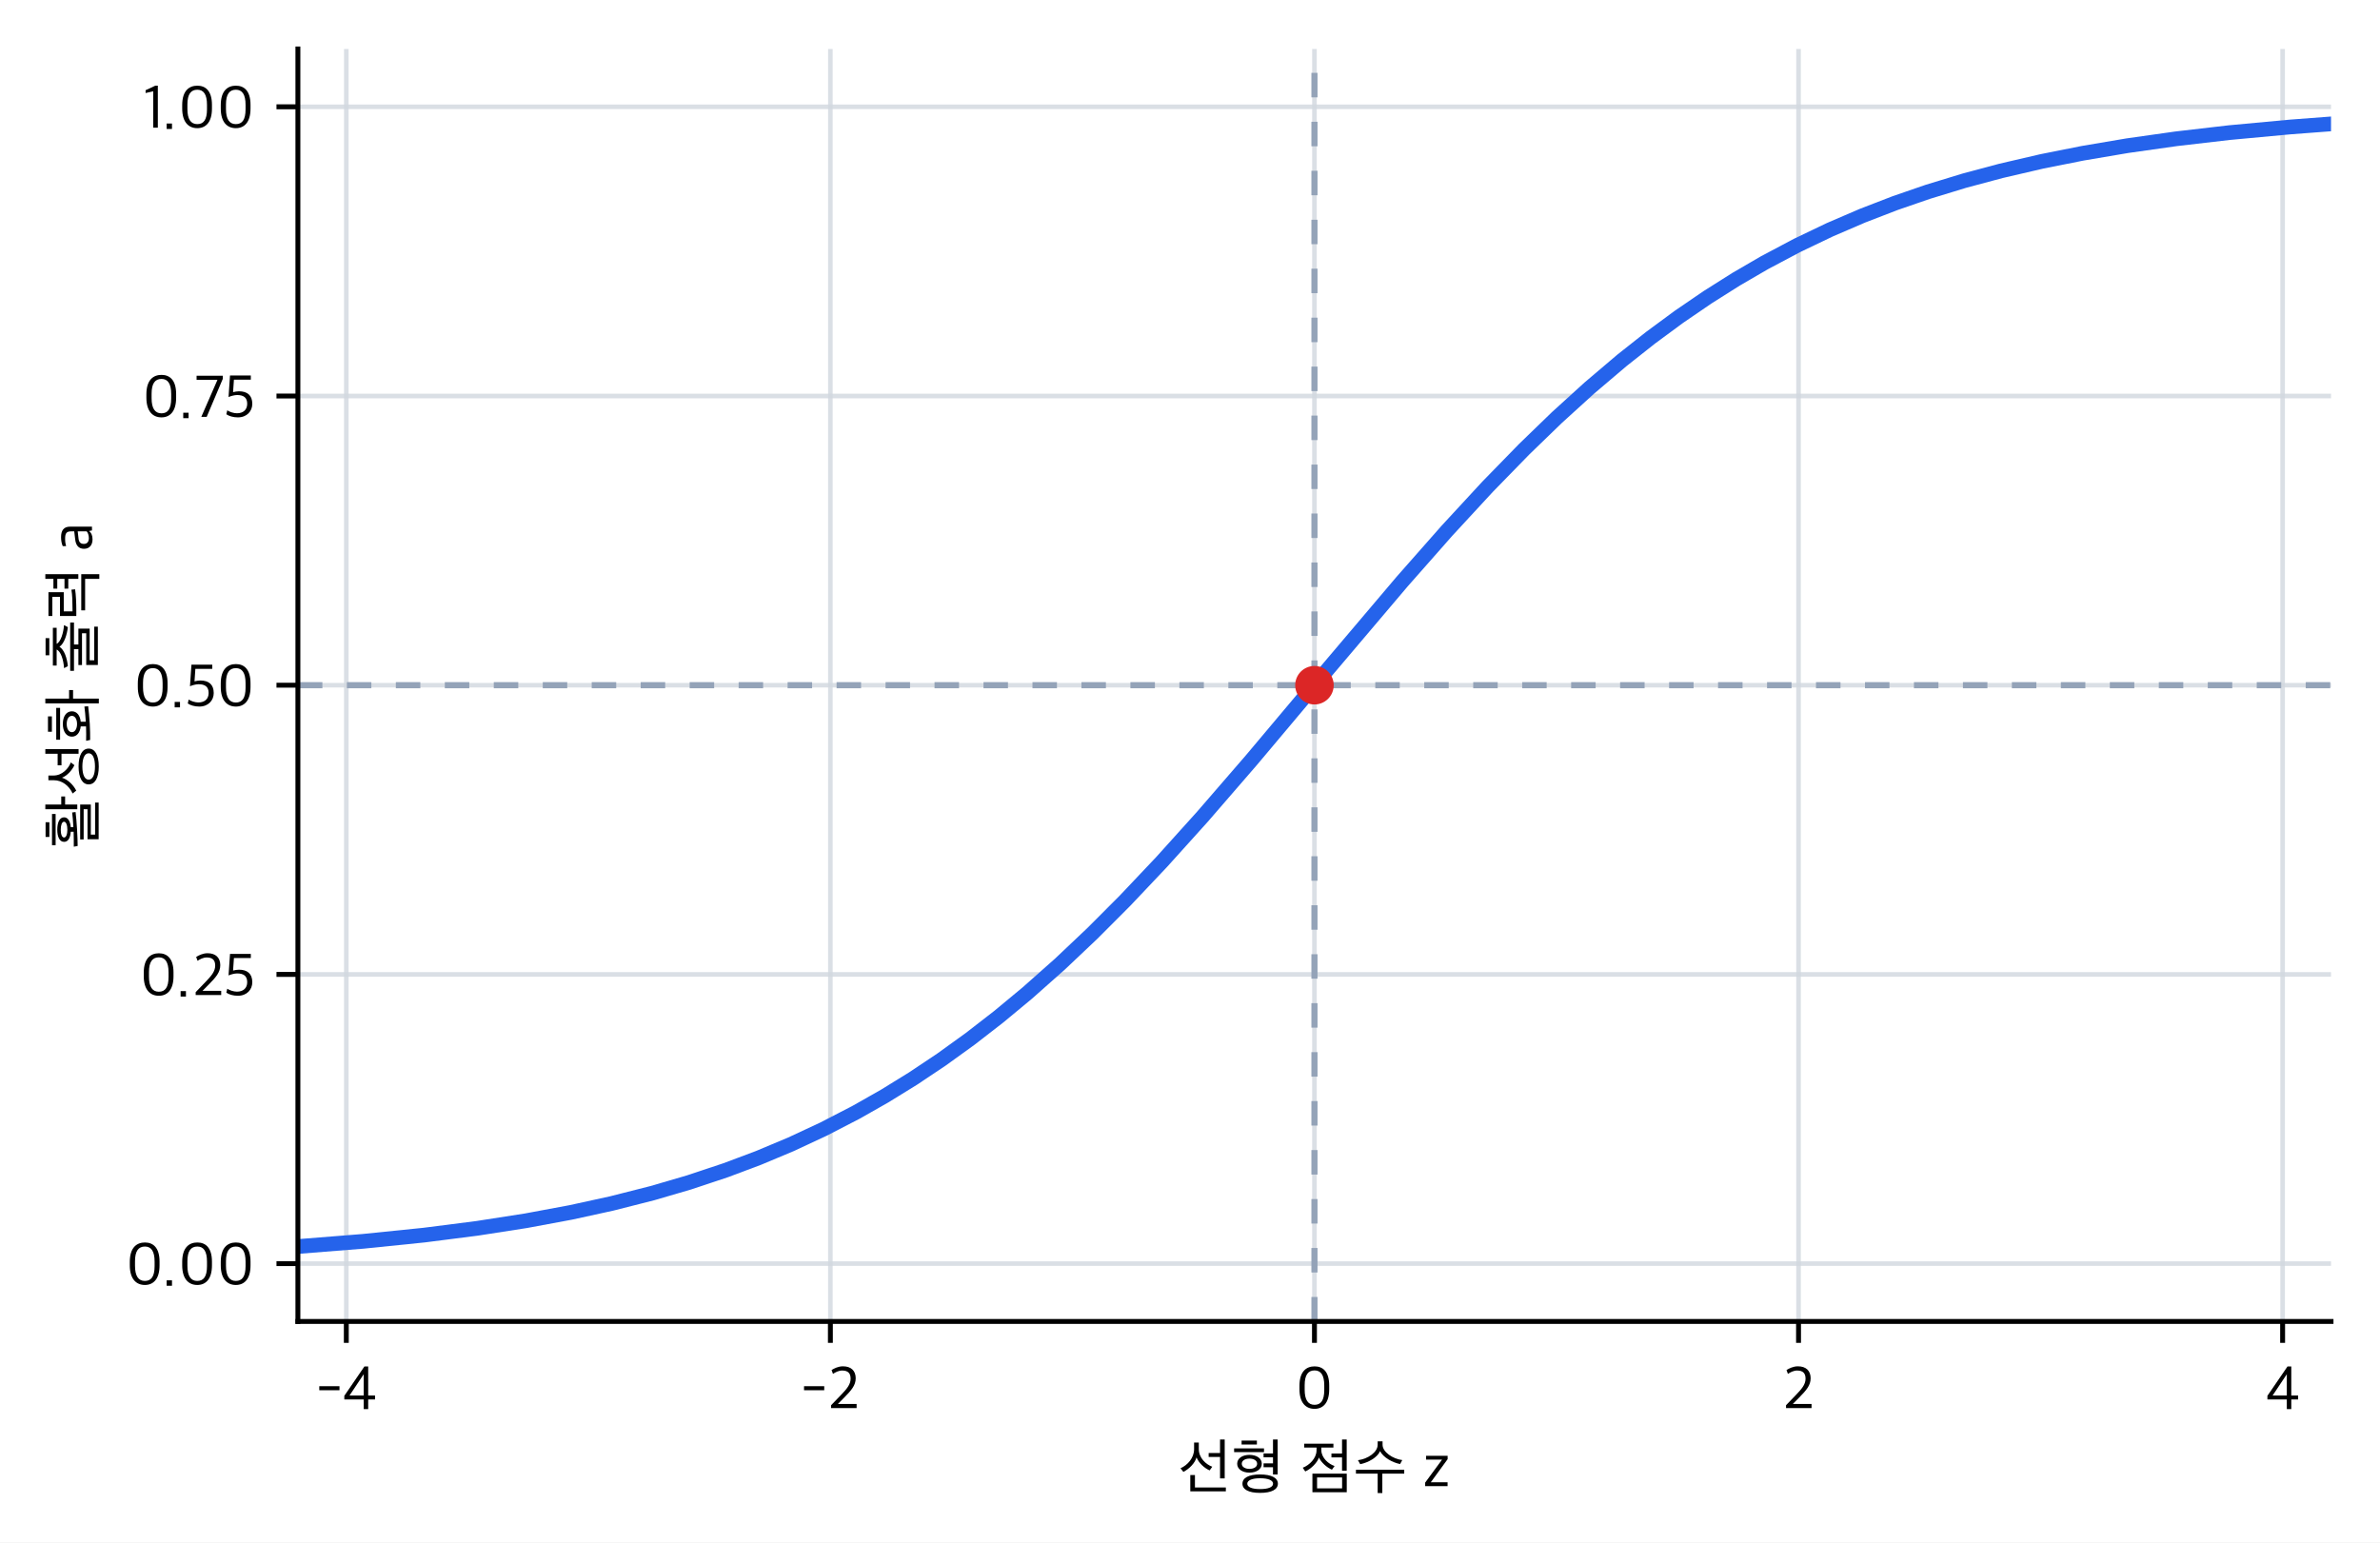
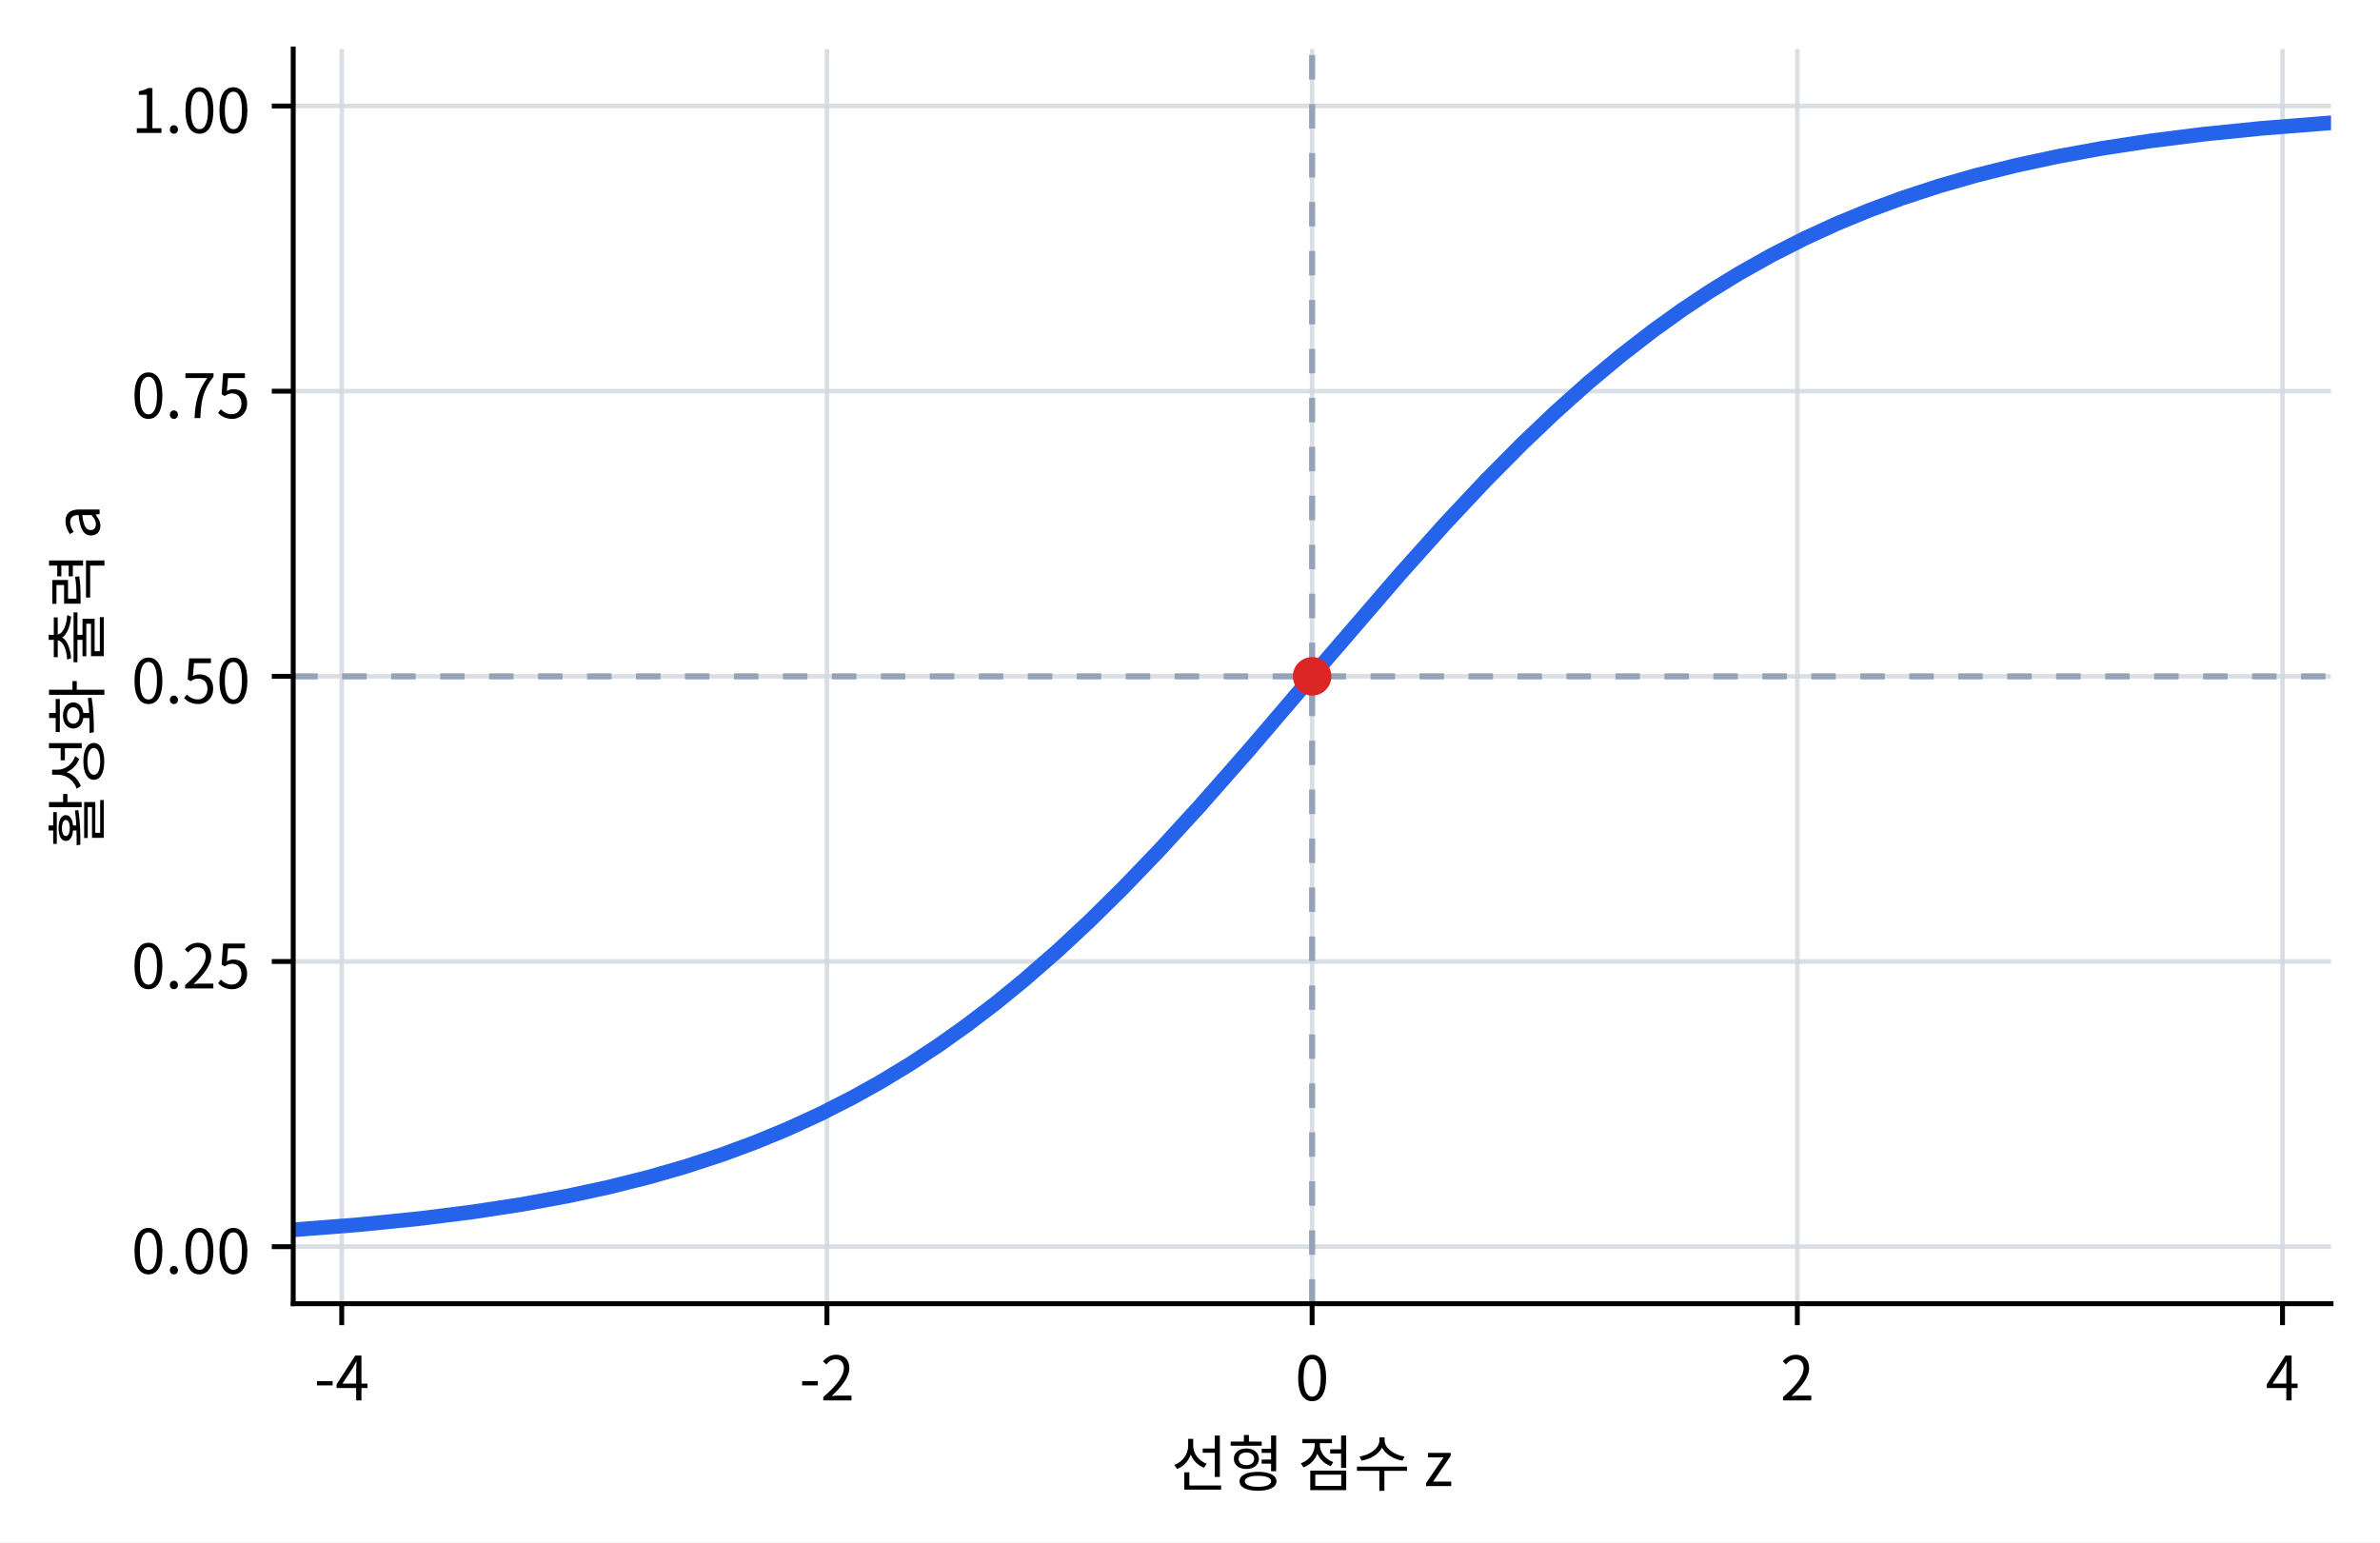
<svg xmlns="http://www.w3.org/2000/svg" xmlns:xlink="http://www.w3.org/1999/xlink" width="388.8pt" height="252pt" viewBox="0 0 388.8 252" version="1.1" role="img" aria-labelledby="title desc">
  <defs>
    <style type="text/css">*{stroke-linejoin: round; stroke-linecap: butt}</style>
  </defs>
  <g id="figure_1">
    <g id="patch_1">
      <path d="M 0 252  L 388.8 252  L 388.8 0  L 0 0  z " style="fill: #ffffff" />
    </g>
    <g id="axes_1">
      <g id="patch_2">
-         <path d="M 48.665 215.9  L 380.8 215.9  L 380.8 8  L 48.665 8  z " style="fill: #ffffff" />
+         <path d="M 47.9 213  L 380.8 213  L 380.8 8  L 47.9 8  z " style="fill: #ffffff" />
      </g>
      <g id="matplotlib.axis_1">
        <g id="xtick_1">
          <g id="line2d_1">
-             <path d="M 56.573 215.9  L 56.573 8  " clip-path="url(#p27a5e0e658)" style="fill: none; stroke: #d0d7de; stroke-opacity: 0.8; stroke-width: 0.75; stroke-linecap: square" />
+             <path d="M 55.826 213  L 55.826 8  " clip-path="url(#p8c8ea40789)" style="fill: none; stroke: #d0d7de; stroke-opacity: 0.8; stroke-width: 0.75; stroke-linecap: square" />
          </g>
          <g id="line2d_2">
            <defs>
-               <path id="md64b2a8629" d="M 0 0  L 0 3.5  " style="stroke: #000000; stroke-width: 0.8" />
-             </defs>
-             <g>
-               <use xlink:href="#md64b2a8629" x="56.573" y="215.9" style="stroke: #000000; stroke-width: 0.8" />
+               <path id="m060a32d69e" d="M 0 0  L 0 3.5  " style="stroke: #000000; stroke-width: 0.8" />
+             </defs>
+             <g>
+               <use xlink:href="#m060a32d69e" x="55.826" y="213" style="stroke: #000000; stroke-width: 0.8" />
            </g>
          </g>
          <g id="text_1">
-             <g transform="translate(51.63767 230.4797) scale(0.1 -0.1)">
-               <defs>
-                 <path id="AppleSDGothicNeo-Regular-2d" d="M 333 2138  L 2445 2138  L 2445 2560  L 333 2560  L 333 2138  z " transform="scale(0.015625)" />
-                 <path id="AppleSDGothicNeo-Regular-34" d="M 2214 166  L 2682 166  L 2682 1171  L 3398 1171  L 3398 1587  L 2682 1587  L 2682 4621  L 2285 4621  L 186 1555  L 186 1171  L 2214 1171  L 2214 166  z M 730 1587  L 2214 3814  L 2214 1587  L 730 1587  z " transform="scale(0.015625)" />
-               </defs>
-               <use xlink:href="#AppleSDGothicNeo-Regular-2d" />
-               <use xlink:href="#AppleSDGothicNeo-Regular-34" x="43.2" />
+             <g transform="translate(51.31603 228.8) scale(0.1 -0.1)">
+               <defs>
+                 <path id="NotoSansCJKkr-Regular-e" d="M 294 1568  L 1933 1568  L 1933 2016  L 294 2016  L 294 1568  z " transform="scale(0.015625)" />
+                 <path id="NotoSansCJKkr-Regular-15" d="M 2176 0  L 2726 0  L 2726 1293  L 3354 1293  L 3354 1760  L 2726 1760  L 2726 4691  L 2080 4691  L 128 1677  L 128 1293  L 2176 1293  L 2176 0  z M 2176 1760  L 736 1760  L 1805 3360  C 1939 3590 2067 3827 2182 4051  L 2208 4051  C 2195 3814 2176 3430 2176 3200  L 2176 1760  z " transform="scale(0.015625)" />
+               </defs>
+               <use xlink:href="#NotoSansCJKkr-Regular-e" />
+               <use xlink:href="#NotoSansCJKkr-Regular-15" transform="translate(34.70312 0)" />
            </g>
          </g>
        </g>
        <g id="xtick_2">
          <g id="line2d_3">
-             <path d="M 135.653 215.9  L 135.653 8  " clip-path="url(#p27a5e0e658)" style="fill: none; stroke: #d0d7de; stroke-opacity: 0.8; stroke-width: 0.75; stroke-linecap: square" />
+             <path d="M 135.088 213  L 135.088 8  " clip-path="url(#p8c8ea40789)" style="fill: none; stroke: #d0d7de; stroke-opacity: 0.8; stroke-width: 0.75; stroke-linecap: square" />
          </g>
          <g id="line2d_4">
            <g>
-               <use xlink:href="#md64b2a8629" x="135.653" y="215.9" style="stroke: #000000; stroke-width: 0.8" />
+               <use xlink:href="#m060a32d69e" x="135.088" y="213" style="stroke: #000000; stroke-width: 0.8" />
            </g>
          </g>
          <g id="text_2">
-             <g transform="translate(130.8276 230.4797) scale(0.1 -0.1)">
-               <defs>
-                 <path id="AppleSDGothicNeo-Regular-32" d="M 397 269  L 3066 269  L 3066 704  L 1107 704  L 1779 1382  C 2522 2138 2970 2650 2970 3392  C 2970 4160 2502 4640 1638 4640  C 1152 4640 717 4422 448 4250  L 595 3846  C 845 4019 1190 4198 1555 4198  C 2163 4198 2438 3917 2438 3347  C 2438 2733 2029 2266 1421 1632  L 397 570  L 397 269  z " transform="scale(0.015625)" />
-               </defs>
-               <use xlink:href="#AppleSDGothicNeo-Regular-2d" />
-               <use xlink:href="#AppleSDGothicNeo-Regular-32" x="43.2" />
+             <g transform="translate(130.5779 228.8) scale(0.1 -0.1)">
+               <defs>
+                 <path id="NotoSansCJKkr-Regular-13" d="M 282 0  L 3232 0  L 3232 506  L 1933 506  C 1696 506 1408 480 1165 461  C 2266 1504 3008 2458 3008 3398  C 3008 4230 2477 4774 1638 4774  C 1043 4774 634 4506 256 4090  L 595 3757  C 858 4070 1184 4301 1568 4301  C 2150 4301 2432 3910 2432 3373  C 2432 2566 1754 1632 282 346  L 282 0  z " transform="scale(0.015625)" />
+               </defs>
+               <use xlink:href="#NotoSansCJKkr-Regular-e" />
+               <use xlink:href="#NotoSansCJKkr-Regular-13" transform="translate(34.70312 0)" />
            </g>
          </g>
        </g>
        <g id="xtick_3">
          <g id="line2d_5">
-             <path d="M 214.732 215.9  L 214.732 8  " clip-path="url(#p27a5e0e658)" style="fill: none; stroke: #d0d7de; stroke-opacity: 0.8; stroke-width: 0.75; stroke-linecap: square" />
+             <path d="M 214.35 213  L 214.35 8  " clip-path="url(#p8c8ea40789)" style="fill: none; stroke: #d0d7de; stroke-opacity: 0.8; stroke-width: 0.75; stroke-linecap: square" />
          </g>
          <g id="line2d_6">
            <g>
-               <use xlink:href="#md64b2a8629" x="214.732" y="215.9" style="stroke: #000000; stroke-width: 0.8" />
+               <use xlink:href="#m060a32d69e" x="214.35" y="213" style="stroke: #000000; stroke-width: 0.8" />
            </g>
          </g>
          <g id="text_3">
-             <g transform="translate(211.5824 230.4797) scale(0.1 -0.1)">
-               <defs>
-                 <path id="AppleSDGothicNeo-Regular-30" d="M 2022 192  C 2893 192 3558 787 3558 2240  L 3558 2630  C 3558 4122 2867 4634 2029 4634  C 1184 4634 448 4122 448 2605  L 448 2246  C 448 794 1139 192 2022 192  z M 2022 614  C 1350 614 992 1126 992 2195  L 992 2669  C 992 3744 1357 4211 2029 4211  C 2688 4211 3040 3718 3040 2637  L 3040 2163  C 3040 1062 2682 614 2022 614  z " transform="scale(0.015625)" />
-               </defs>
-               <use xlink:href="#AppleSDGothicNeo-Regular-30" />
+             <g transform="translate(211.575 228.8) scale(0.1 -0.1)">
+               <defs>
+                 <path id="NotoSansCJKkr-Regular-11" d="M 1779 -83  C 2669 -83 3238 723 3238 2362  C 3238 3987 2669 4774 1779 4774  C 883 4774 320 3987 320 2362  C 320 723 883 -83 1779 -83  z M 1779 390  C 1248 390 883 986 883 2362  C 883 3731 1248 4314 1779 4314  C 2310 4314 2675 3731 2675 2362  C 2675 986 2310 390 1779 390  z " transform="scale(0.015625)" />
+               </defs>
+               <use xlink:href="#NotoSansCJKkr-Regular-11" />
            </g>
          </g>
        </g>
        <g id="xtick_4">
          <g id="line2d_7">
-             <path d="M 293.812 215.9  L 293.812 8  " clip-path="url(#p27a5e0e658)" style="fill: none; stroke: #d0d7de; stroke-opacity: 0.8; stroke-width: 0.75; stroke-linecap: square" />
+             <path d="M 293.612 213  L 293.612 8  " clip-path="url(#p8c8ea40789)" style="fill: none; stroke: #d0d7de; stroke-opacity: 0.8; stroke-width: 0.75; stroke-linecap: square" />
          </g>
          <g id="line2d_8">
            <g>
-               <use xlink:href="#md64b2a8629" x="293.812" y="215.9" style="stroke: #000000; stroke-width: 0.8" />
+               <use xlink:href="#m060a32d69e" x="293.612" y="213" style="stroke: #000000; stroke-width: 0.8" />
            </g>
          </g>
          <g id="text_4">
-             <g transform="translate(291.1474 230.4797) scale(0.1 -0.1)">
-               <use xlink:href="#AppleSDGothicNeo-Regular-32" />
+             <g transform="translate(290.8369 228.8) scale(0.1 -0.1)">
+               <use xlink:href="#NotoSansCJKkr-Regular-13" />
            </g>
          </g>
        </g>
        <g id="xtick_5">
          <g id="line2d_9">
-             <path d="M 372.892 215.9  L 372.892 8  " clip-path="url(#p27a5e0e658)" style="fill: none; stroke: #d0d7de; stroke-opacity: 0.8; stroke-width: 0.75; stroke-linecap: square" />
+             <path d="M 372.874 213  L 372.874 8  " clip-path="url(#p8c8ea40789)" style="fill: none; stroke: #d0d7de; stroke-opacity: 0.8; stroke-width: 0.75; stroke-linecap: square" />
          </g>
          <g id="line2d_10">
            <g>
-               <use xlink:href="#md64b2a8629" x="372.892" y="215.9" style="stroke: #000000; stroke-width: 0.8" />
+               <use xlink:href="#m060a32d69e" x="372.874" y="213" style="stroke: #000000; stroke-width: 0.8" />
            </g>
          </g>
          <g id="text_5">
-             <g transform="translate(370.117 230.4797) scale(0.1 -0.1)">
-               <use xlink:href="#AppleSDGothicNeo-Regular-34" />
+             <g transform="translate(370.0988 228.8) scale(0.1 -0.1)">
+               <use xlink:href="#NotoSansCJKkr-Regular-15" />
            </g>
          </g>
        </g>
        <g id="text_6">
-           <g transform="translate(192.548 243.2297) scale(0.1 -0.1)">
-             <defs>
-               <path id="AppleSDGothicNeo-Regular-c120" d="M 4813 1082  L 4813 5146  L 4326 5146  L 4326 3731  L 3136 3731  L 3136 3322  L 4326 3322  L 4326 1082  L 4813 1082  z M 4934 -275  L 4934 128  L 1702 128  L 1702 1434  L 1216 1434  L 1216 -275  L 4934 -275  z M 3514 2298  C 2854 2541 2106 3213 2106 4147  L 2106 4826  L 1613 4826  L 1613 4128  C 1613 3226 934 2464 192 2138  L 493 1760  C 1101 2067 1702 2675 1869 3277  C 2106 2688 2675 2163 3238 1914  L 3514 2298  z " transform="scale(0.015625)" />
-               <path id="AppleSDGothicNeo-Regular-d615" d="M 4838 525  C 4838 1120 4192 1491 2976 1491  C 1760 1491 1133 1126 1133 525  C 1133 -70 1760 -435 2976 -435  C 4192 -435 4838 -70 4838 525  z M 2976 1094  C 3827 1094 4333 883 4333 525  C 4333 160 3827 -38 2976 -38  C 2131 -38 1638 166 1638 525  C 1638 877 2131 1094 2976 1094  z M 4813 1491  L 4813 5146  L 4326 5146  L 4326 3686  L 3341 3686  L 3341 3290  L 4326 3290  L 4326 2650  L 3341 2650  L 3341 2246  L 4326 2246  L 4326 1491  L 4813 1491  z M 2643 4621  L 2643 5037  L 1043 5037  L 1043 4621  L 2643 4621  z M 3386 3827  L 3386 4218  L 262 4218  L 262 3827  L 3386 3827  z M 3155 2611  C 3155 3187 2605 3539 1862 3539  C 1133 3539 582 3187 582 2611  C 582 2042 1139 1683 1862 1683  C 2605 1683 3155 2048 3155 2611  z M 2669 2611  C 2669 2266 2304 2074 1862 2074  C 1440 2074 1062 2266 1062 2611  C 1062 2957 1434 3149 1862 3149  C 2304 3149 2669 2957 2669 2611  z " transform="scale(0.015625)" />
-               <path id="AppleSDGothicNeo-Regular-20" transform="scale(0.015625)" />
-               <path id="AppleSDGothicNeo-Regular-c810" d="M 4819 -365  L 4819 1574  L 1229 1574  L 1229 -365  L 4819 -365  z M 371 4307  L 1664 4307  C 1664 4198 1664 4045 1658 3968  C 1632 3174 922 2464 218 2195  L 480 1805  C 1082 2067 1754 2739 1907 3264  C 2138 2758 2739 2208 3270 1990  L 3546 2374  C 2906 2586 2208 3206 2163 3968  C 2157 4038 2157 4192 2157 4307  L 3424 4307  L 3424 4710  L 371 4710  L 371 4307  z M 4333 38  L 1715 38  L 1715 1178  L 4333 1178  L 4333 38  z M 4813 1882  L 4813 5146  L 4326 5146  L 4326 3680  L 3219 3680  L 3219 3277  L 4326 3277  L 4326 1882  L 4813 1882  z " transform="scale(0.015625)" />
-               <path id="AppleSDGothicNeo-Regular-c218" d="M 3002 -454  L 3002 1574  L 5293 1574  L 5293 1984  L 243 1984  L 243 1574  L 2515 1574  L 2515 -454  L 3002 -454  z M 5088 2995  C 4102 3117 3027 3834 3027 4595  L 3027 4954  L 2515 4954  L 2515 4595  C 2515 3834 1530 3123 454 2982  L 691 2566  C 1542 2733 2496 3277 2765 3930  C 3104 3277 4019 2752 4858 2579  L 5088 2995  z " transform="scale(0.015625)" />
-               <path id="AppleSDGothicNeo-Regular-7a" d="M 262 269  L 2605 269  L 2605 672  L 858 672  L 858 685  L 2611 3091  L 2611 3443  L 358 3443  L 358 3046  L 2016 3046  L 2016 3027  L 262 640  L 262 269  z " transform="scale(0.015625)" />
-             </defs>
-             <use xlink:href="#AppleSDGothicNeo-Regular-c120" />
-             <use xlink:href="#AppleSDGothicNeo-Regular-d615" x="86.5" />
-             <use xlink:href="#AppleSDGothicNeo-Regular-20" x="173" />
-             <use xlink:href="#AppleSDGothicNeo-Regular-c810" x="199.3" />
-             <use xlink:href="#AppleSDGothicNeo-Regular-c218" x="285.8" />
-             <use xlink:href="#AppleSDGothicNeo-Regular-20" x="372.3" />
-             <use xlink:href="#AppleSDGothicNeo-Regular-7a" x="398.6" />
+           <g transform="translate(191.3344 242.8) scale(0.1 -0.1)">
+             <defs>
+               <path id="NotoSansCJKkr-Regular-cf1b" d="M 4550 5286  L 4550 3930  L 3290 3930  L 3290 3488  L 4550 3488  L 4550 960  L 5082 960  L 5082 5286  L 4550 5286  z M 1773 4941  L 1773 4230  C 1773 3341 1190 2528 326 2208  L 608 1786  C 1286 2054 1798 2605 2042 3296  C 2291 2669 2784 2170 3418 1920  L 3706 2336  C 2867 2643 2298 3405 2298 4211  L 2298 4941  L 1773 4941  z M 1363 1440  L 1363 -371  L 5216 -371  L 5216 64  L 1894 64  L 1894 1440  L 1363 1440  z " transform="scale(0.015625)" />
+               <path id="NotoSansCJKkr-Regular-e410" d="M 1965 3930  C 1190 3930 659 3501 659 2854  C 659 2208 1190 1786 1965 1786  C 2739 1786 3277 2208 3277 2854  C 3277 3501 2739 3930 1965 3930  z M 1965 3520  C 2451 3520 2784 3258 2784 2854  C 2784 2451 2451 2189 1965 2189  C 1478 2189 1158 2451 1158 2854  C 1158 3258 1478 3520 1965 3520  z M 3187 1491  C 1984 1491 1254 1126 1254 499  C 1254 -122 1984 -486 3187 -486  C 4384 -486 5114 -122 5114 499  C 5114 1126 4384 1491 3187 1491  z M 3187 1075  C 4038 1075 4557 870 4557 499  C 4557 134 4038 -77 3187 -77  C 2330 -77 1805 134 1805 499  C 1805 870 2330 1075 3187 1075  z M 4550 5293  L 4550 3904  L 3571 3904  L 3571 3469  L 4550 3469  L 4550 2778  L 3565 2778  L 3565 2342  L 4550 2342  L 4550 1555  L 5082 1555  L 5082 5293  L 4550 5293  z M 1709 5344  L 1709 4653  L 326 4653  L 326 4224  L 3571 4224  L 3571 4653  L 2234 4653  L 2234 5344  L 1709 5344  z " transform="scale(0.015625)" />
+               <path id="NotoSansCJKkr-Regular-1" transform="scale(0.015625)" />
+               <path id="NotoSansCJKkr-Regular-d60b" d="M 1325 1619  L 1325 -422  L 5082 -422  L 5082 1619  L 1325 1619  z M 4563 1197  L 4563 13  L 1850 13  L 1850 1197  L 4563 1197  z M 4550 5293  L 4550 3846  L 3405 3846  L 3405 3405  L 4550 3405  L 4550 1907  L 5082 1907  L 5082 5293  L 4550 5293  z M 506 4922  L 506 4486  L 1792 4486  L 1792 4275  C 1792 3456 1197 2682 339 2381  L 614 1958  C 1299 2208 1824 2739 2067 3398  C 2317 2803 2816 2323 3462 2086  L 3731 2509  C 2893 2810 2330 3533 2330 4275  L 2330 4486  L 3597 4486  L 3597 4922  L 506 4922  z " transform="scale(0.015625)" />
+               <path id="NotoSansCJKkr-Regular-d013" d="M 2662 5088  L 2662 4762  C 2662 3942 1645 3245 589 3091  L 800 2662  C 1702 2810 2573 3309 2944 4013  C 3315 3309 4179 2810 5082 2662  L 5293 3091  C 4243 3245 3213 3955 3213 4762  L 3213 5088  L 2662 5088  z M 320 2035  L 320 1594  L 2662 1594  L 2662 -499  L 3187 -499  L 3187 1594  L 5549 1594  L 5549 2035  L 320 2035  z " transform="scale(0.015625)" />
+               <path id="NotoSansCJKkr-Regular-5b" d="M 224 0  L 2854 0  L 2854 474  L 960 474  L 2797 3162  L 2797 3475  L 422 3475  L 422 3002  L 2054 3002  L 224 314  L 224 0  z " transform="scale(0.015625)" />
+             </defs>
+             <use xlink:href="#NotoSansCJKkr-Regular-cf1b" />
+             <use xlink:href="#NotoSansCJKkr-Regular-e410" transform="translate(92 0)" />
+             <use xlink:href="#NotoSansCJKkr-Regular-1" transform="translate(184 0)" />
+             <use xlink:href="#NotoSansCJKkr-Regular-d60b" transform="translate(206.4062 0)" />
+             <use xlink:href="#NotoSansCJKkr-Regular-d013" transform="translate(298.4062 0)" />
+             <use xlink:href="#NotoSansCJKkr-Regular-1" transform="translate(390.4062 0)" />
+             <use xlink:href="#NotoSansCJKkr-Regular-5b" transform="translate(412.8125 0)" />
          </g>
        </g>
      </g>
      <g id="matplotlib.axis_2">
        <g id="ytick_1">
          <g id="line2d_11">
-             <path d="M 48.665 206.45  L 380.8 206.45  " clip-path="url(#p27a5e0e658)" style="fill: none; stroke: #d0d7de; stroke-opacity: 0.8; stroke-width: 0.75; stroke-linecap: square" />
+             <path d="M 47.9 203.682  L 380.8 203.682  " clip-path="url(#p8c8ea40789)" style="fill: none; stroke: #d0d7de; stroke-opacity: 0.8; stroke-width: 0.75; stroke-linecap: square" />
          </g>
          <g id="line2d_12">
            <defs>
-               <path id="m9c94fecca5" d="M 0 0  L -3.5 0  " style="stroke: #000000; stroke-width: 0.8" />
-             </defs>
-             <g>
-               <use xlink:href="#m9c94fecca5" x="48.665" y="206.45" style="stroke: #000000; stroke-width: 0.8" />
+               <path id="mf4064a23c3" d="M 0 0  L -3.5 0  " style="stroke: #000000; stroke-width: 0.8" />
+             </defs>
+             <g>
+               <use xlink:href="#mf4064a23c3" x="47.9" y="203.682" style="stroke: #000000; stroke-width: 0.8" />
            </g>
          </g>
          <g id="text_7">
-             <g transform="translate(20.50547 210.2398) scale(0.1 -0.1)">
-               <defs>
-                 <path id="AppleSDGothicNeo-Regular-2e" d="M 269 109  L 826 109  L 826 678  L 269 678  L 269 109  z " transform="scale(0.015625)" />
-               </defs>
-               <use xlink:href="#AppleSDGothicNeo-Regular-30" />
-               <use xlink:href="#AppleSDGothicNeo-Regular-2e" x="63" />
-               <use xlink:href="#AppleSDGothicNeo-Regular-30" x="85.6" />
-               <use xlink:href="#AppleSDGothicNeo-Regular-30" x="148.6" />
+             <g transform="translate(21.47031 208.0818) scale(0.1 -0.1)">
+               <defs>
+                 <path id="NotoSansCJKkr-Regular-f" d="M 890 -83  C 1120 -83 1312 96 1312 358  C 1312 627 1120 806 890 806  C 653 806 467 627 467 358  C 467 96 653 -83 890 -83  z " transform="scale(0.015625)" />
+               </defs>
+               <use xlink:href="#NotoSansCJKkr-Regular-11" />
+               <use xlink:href="#NotoSansCJKkr-Regular-f" transform="translate(55.5 0)" />
+               <use xlink:href="#NotoSansCJKkr-Regular-11" transform="translate(83.29688 0)" />
+               <use xlink:href="#NotoSansCJKkr-Regular-11" transform="translate(138.7969 0)" />
            </g>
          </g>
        </g>
        <g id="ytick_2">
          <g id="line2d_13">
-             <path d="M 48.665 159.2  L 380.8 159.2  " clip-path="url(#p27a5e0e658)" style="fill: none; stroke: #d0d7de; stroke-opacity: 0.8; stroke-width: 0.75; stroke-linecap: square" />
+             <path d="M 47.9 157.091  L 380.8 157.091  " clip-path="url(#p8c8ea40789)" style="fill: none; stroke: #d0d7de; stroke-opacity: 0.8; stroke-width: 0.75; stroke-linecap: square" />
          </g>
          <g id="line2d_14">
            <g>
-               <use xlink:href="#m9c94fecca5" x="48.665" y="159.2" style="stroke: #000000; stroke-width: 0.8" />
+               <use xlink:href="#mf4064a23c3" x="47.9" y="157.091" style="stroke: #000000; stroke-width: 0.8" />
            </g>
          </g>
          <g id="text_8">
-             <g transform="translate(22.78516 162.9898) scale(0.1 -0.1)">
-               <defs>
-                 <path id="AppleSDGothicNeo-Regular-35" d="M 1395 192  C 2342 192 2906 838 2906 1606  C 2906 2509 2374 2918 1510 2918  C 1331 2918 1069 2874 896 2829  L 986 4134  L 2752 4134  L 2752 4570  L 576 4570  L 422 2317  C 621 2406 1024 2528 1318 2528  C 1990 2528 2374 2266 2374 1613  C 2374 1005 1978 621 1299 621  C 947 621 525 768 288 928  L 192 518  C 448 333 896 192 1395 192  z " transform="scale(0.015625)" />
-               </defs>
-               <use xlink:href="#AppleSDGothicNeo-Regular-30" />
-               <use xlink:href="#AppleSDGothicNeo-Regular-2e" x="63" />
-               <use xlink:href="#AppleSDGothicNeo-Regular-32" x="85.6" />
-               <use xlink:href="#AppleSDGothicNeo-Regular-35" x="138.9" />
+             <g transform="translate(21.47031 161.4909) scale(0.1 -0.1)">
+               <defs>
+                 <path id="NotoSansCJKkr-Regular-16" d="M 1677 -83  C 2464 -83 3213 499 3213 1523  C 3213 2560 2573 3021 1798 3021  C 1517 3021 1306 2950 1094 2835  L 1216 4192  L 2982 4192  L 2982 4691  L 704 4691  L 550 2502  L 864 2304  C 1133 2483 1331 2579 1645 2579  C 2234 2579 2618 2182 2618 1510  C 2618 826 2176 403 1619 403  C 1075 403 730 653 467 922  L 173 538  C 493 224 941 -83 1677 -83  z " transform="scale(0.015625)" />
+               </defs>
+               <use xlink:href="#NotoSansCJKkr-Regular-11" />
+               <use xlink:href="#NotoSansCJKkr-Regular-f" transform="translate(55.5 0)" />
+               <use xlink:href="#NotoSansCJKkr-Regular-13" transform="translate(83.29688 0)" />
+               <use xlink:href="#NotoSansCJKkr-Regular-16" transform="translate(138.7969 0)" />
            </g>
          </g>
        </g>
        <g id="ytick_3">
          <g id="line2d_15">
-             <path d="M 48.665 111.95  L 380.8 111.95  " clip-path="url(#p27a5e0e658)" style="fill: none; stroke: #d0d7de; stroke-opacity: 0.8; stroke-width: 0.75; stroke-linecap: square" />
+             <path d="M 47.9 110.5  L 380.8 110.5  " clip-path="url(#p8c8ea40789)" style="fill: none; stroke: #d0d7de; stroke-opacity: 0.8; stroke-width: 0.75; stroke-linecap: square" />
          </g>
          <g id="line2d_16">
            <g>
-               <use xlink:href="#m9c94fecca5" x="48.665" y="111.95" style="stroke: #000000; stroke-width: 0.8" />
+               <use xlink:href="#mf4064a23c3" x="47.9" y="110.5" style="stroke: #000000; stroke-width: 0.8" />
            </g>
          </g>
          <g id="text_9">
-             <g transform="translate(21.81484 115.7398) scale(0.1 -0.1)">
-               <use xlink:href="#AppleSDGothicNeo-Regular-30" />
-               <use xlink:href="#AppleSDGothicNeo-Regular-2e" x="63" />
-               <use xlink:href="#AppleSDGothicNeo-Regular-35" x="85.6" />
-               <use xlink:href="#AppleSDGothicNeo-Regular-30" x="135.5" />
+             <g transform="translate(21.47031 114.9) scale(0.1 -0.1)">
+               <use xlink:href="#NotoSansCJKkr-Regular-11" />
+               <use xlink:href="#NotoSansCJKkr-Regular-f" transform="translate(55.5 0)" />
+               <use xlink:href="#NotoSansCJKkr-Regular-16" transform="translate(83.29688 0)" />
+               <use xlink:href="#NotoSansCJKkr-Regular-11" transform="translate(138.7969 0)" />
            </g>
          </g>
        </g>
        <g id="ytick_4">
          <g id="line2d_17">
-             <path d="M 48.665 64.7  L 380.8 64.7  " clip-path="url(#p27a5e0e658)" style="fill: none; stroke: #d0d7de; stroke-opacity: 0.8; stroke-width: 0.75; stroke-linecap: square" />
+             <path d="M 47.9 63.909  L 380.8 63.909  " clip-path="url(#p8c8ea40789)" style="fill: none; stroke: #d0d7de; stroke-opacity: 0.8; stroke-width: 0.75; stroke-linecap: square" />
          </g>
          <g id="line2d_18">
            <g>
-               <use xlink:href="#m9c94fecca5" x="48.665" y="64.7" style="stroke: #000000; stroke-width: 0.8" />
+               <use xlink:href="#mf4064a23c3" x="47.9" y="63.909" style="stroke: #000000; stroke-width: 0.8" />
            </g>
          </g>
          <g id="text_10">
-             <g transform="translate(23.21484 68.48984) scale(0.1 -0.1)">
-               <defs>
-                 <path id="AppleSDGothicNeo-Regular-37" d="M 710 243  L 1274 243  L 2957 4218  L 2957 4544  L 218 4544  L 218 4115  L 2400 4115  L 710 243  z " transform="scale(0.015625)" />
-               </defs>
-               <use xlink:href="#AppleSDGothicNeo-Regular-30" />
-               <use xlink:href="#AppleSDGothicNeo-Regular-2e" x="63" />
-               <use xlink:href="#AppleSDGothicNeo-Regular-37" x="85.6" />
-               <use xlink:href="#AppleSDGothicNeo-Regular-35" x="134.6" />
+             <g transform="translate(21.47031 68.30909) scale(0.1 -0.1)">
+               <defs>
+                 <path id="NotoSansCJKkr-Regular-18" d="M 1267 0  L 1875 0  C 1952 1837 2150 2931 3251 4339  L 3251 4691  L 314 4691  L 314 4192  L 2592 4192  C 1670 2912 1350 1779 1267 0  z " transform="scale(0.015625)" />
+               </defs>
+               <use xlink:href="#NotoSansCJKkr-Regular-11" />
+               <use xlink:href="#NotoSansCJKkr-Regular-f" transform="translate(55.5 0)" />
+               <use xlink:href="#NotoSansCJKkr-Regular-18" transform="translate(83.29688 0)" />
+               <use xlink:href="#NotoSansCJKkr-Regular-16" transform="translate(138.7969 0)" />
            </g>
          </g>
        </g>
        <g id="ytick_5">
          <g id="line2d_19">
-             <path d="M 48.665 17.45  L 380.8 17.45  " clip-path="url(#p27a5e0e658)" style="fill: none; stroke: #d0d7de; stroke-opacity: 0.8; stroke-width: 0.75; stroke-linecap: square" />
+             <path d="M 47.9 17.318  L 380.8 17.318  " clip-path="url(#p8c8ea40789)" style="fill: none; stroke: #d0d7de; stroke-opacity: 0.8; stroke-width: 0.75; stroke-linecap: square" />
          </g>
          <g id="line2d_20">
            <g>
-               <use xlink:href="#m9c94fecca5" x="48.665" y="17.45" style="stroke: #000000; stroke-width: 0.8" />
+               <use xlink:href="#mf4064a23c3" x="47.9" y="17.318" style="stroke: #000000; stroke-width: 0.8" />
            </g>
          </g>
          <g id="text_11">
-             <g transform="translate(23.23516 21.23984) scale(0.1 -0.1)">
-               <defs>
-                 <path id="AppleSDGothicNeo-Regular-31" d="M 1146 243  L 1632 243  L 1632 4634  L 1363 4634  L 352 4160  L 352 3866  L 1146 4051  L 1146 243  z " transform="scale(0.015625)" />
-               </defs>
-               <use xlink:href="#AppleSDGothicNeo-Regular-31" />
-               <use xlink:href="#AppleSDGothicNeo-Regular-2e" x="35.7" />
-               <use xlink:href="#AppleSDGothicNeo-Regular-30" x="58.3" />
-               <use xlink:href="#AppleSDGothicNeo-Regular-30" x="121.3" />
+             <g transform="translate(21.47031 21.71818) scale(0.1 -0.1)">
+               <defs>
+                 <path id="NotoSansCJKkr-Regular-12" d="M 563 0  L 3136 0  L 3136 486  L 2195 486  L 2195 4691  L 1747 4691  C 1491 4544 1190 4435 774 4358  L 774 3987  L 1613 3987  L 1613 486  L 563 486  L 563 0  z " transform="scale(0.015625)" />
+               </defs>
+               <use xlink:href="#NotoSansCJKkr-Regular-12" />
+               <use xlink:href="#NotoSansCJKkr-Regular-f" transform="translate(55.5 0)" />
+               <use xlink:href="#NotoSansCJKkr-Regular-11" transform="translate(83.29688 0)" />
+               <use xlink:href="#NotoSansCJKkr-Regular-11" transform="translate(138.7969 0)" />
            </g>
          </g>
        </g>
        <g id="text_12">
-           <g transform="translate(15.44609 138.5648) rotate(-90) scale(0.1 -0.1)">
-             <defs>
-               <path id="AppleSDGothicNeo-Regular-d65c" d="M 3219 3187  C 3219 3674 2650 3898 1926 3898  C 1210 3898 653 3674 653 3181  C 653 2752 1094 2528 1709 2490  L 1709 2189  C 1139 2170 550 2170 147 2170  L 224 1766  C 621 1766 1350 1792 1978 1830  C 2643 1862 3360 1939 3770 1984  L 3725 2342  C 3392 2291 2784 2246 2195 2214  L 2195 2490  C 2784 2541 3219 2765 3219 3187  z M 4762 -429  L 4762 -58  L 1414 -58  L 1414 390  L 4557 390  L 4557 1504  L 909 1504  L 909 1139  L 4064 1139  L 4064 736  L 928 736  L 928 -429  L 4762 -429  z M 5402 3078  L 5402 3482  L 4557 3482  L 4557 5146  L 4064 5146  L 4064 1805  L 4557 1805  L 4557 3078  L 5402 3078  z M 3571 4070  L 3571 4448  L 301 4448  L 301 4070  L 3571 4070  z M 2758 3187  C 2758 2963 2381 2842 1926 2842  C 1478 2842 1107 2957 1107 3187  C 1107 3418 1466 3533 1926 3533  C 2381 3533 2758 3418 2758 3187  z M 2707 4723  L 2707 5120  L 1165 5120  L 1165 4723  L 2707 4723  z " transform="scale(0.015625)" />
-               <path id="AppleSDGothicNeo-Regular-c131" d="M 4326 3456  L 4326 1670  L 4813 1670  L 4813 5146  L 4326 5146  L 4326 3859  L 3123 3859  L 3123 3456  L 4326 3456  z M 4870 614  C 4870 1267 4198 1670 2995 1670  C 1798 1670 1126 1267 1126 614  C 1126 -38 1798 -442 2995 -442  C 4198 -442 4870 -38 4870 614  z M 2995 1274  C 3866 1274 4378 1030 4378 614  C 4378 192 3866 -45 2995 -45  C 2138 -45 1619 192 1619 614  C 1619 1030 2138 1274 2995 1274  z M 3424 2483  C 2790 2714 2054 3386 2054 4282  L 2054 4826  L 1562 4826  L 1562 4269  C 1562 3379 979 2662 173 2291  L 474 1914  C 1120 2240 1651 2829 1824 3405  C 2042 2848 2598 2362 3136 2106  L 3424 2483  z " transform="scale(0.015625)" />
-               <path id="AppleSDGothicNeo-Regular-d654" d="M 3731 1062  C 3360 1005 2765 954 2144 915  L 2144 1446  C 2803 1510 3232 1856 3232 2368  C 3232 2957 2701 3315 1907 3315  C 1120 3315 582 2950 582 2368  C 582 1862 1005 1517 1651 1446  L 1651 890  C 1114 870 544 870 147 883  L 237 461  C 704 461 1293 461 1914 499  C 2586 544 3328 614 3763 666  L 3731 1062  z M 5453 2246  L 5453 2662  L 4557 2662  L 4557 5146  L 4064 5146  L 4064 -448  L 4557 -448  L 4557 2246  L 5453 2246  z M 2758 2368  C 2758 2054 2419 1830 1907 1830  C 1402 1830 1050 2054 1050 2368  C 1050 2694 1402 2912 1907 2912  C 2419 2912 2758 2694 2758 2368  z M 3590 3603  L 3590 4006  L 262 4006  L 262 3603  L 3590 3603  z M 2701 4461  L 2701 4870  L 1094 4870  L 1094 4461  L 2701 4461  z " transform="scale(0.015625)" />
-               <path id="AppleSDGothicNeo-Regular-cd9c" d="M 4864 -346  L 4864 32  L 1350 32  L 1350 512  L 4659 512  L 4659 1690  L 3002 1690  L 3002 2150  L 5293 2150  L 5293 2547  L 243 2547  L 243 2150  L 2515 2150  L 2515 1690  L 851 1690  L 851 1312  L 4173 1312  L 4173 870  L 858 870  L 858 -346  L 4864 -346  z M 5024 3194  C 4218 3251 3283 3526 3066 3962  L 4742 3962  L 4742 4358  L 794 4358  L 794 3962  L 2470 3962  C 2272 3520 1395 3245 525 3187  L 736 2790  C 1600 2880 2445 3168 2765 3667  C 3098 3168 4013 2886 4813 2790  L 5024 3194  z M 3661 4730  L 3661 5120  L 1869 5120  L 1869 4730  L 3661 4730  z " transform="scale(0.015625)" />
-               <path id="AppleSDGothicNeo-Regular-b825" d="M 3194 2419  C 2656 2323 1875 2304 1120 2304  L 928 2304  L 928 3219  L 2931 3219  L 2931 4819  L 442 4819  L 442 4416  L 2445 4416  L 2445 3616  L 442 3616  L 442 1907  L 1101 1907  C 1754 1907 2701 1946 3238 2035  L 3194 2419  z M 4813 1696  L 4813 5146  L 4326 5146  L 4326 4301  L 3302 4301  L 3302 3898  L 4326 3898  L 4326 3142  L 3302 3142  L 3302 2746  L 4326 2746  L 4326 1696  L 4813 1696  z M 1037 1389  L 1037 986  L 4326 986  L 4326 -499  L 4813 -499  L 4813 1389  L 1037 1389  z " transform="scale(0.015625)" />
-               <path id="AppleSDGothicNeo-Regular-61" d="M 1242 211  C 1670 211 1939 365 2086 544  L 2118 544  L 2170 269  L 2566 269  L 2566 2566  C 2566 3213 2176 3501 1478 3501  C 1114 3501 806 3443 531 3328  L 531 2976  C 730 3034 979 3078 1286 3078  C 1856 3078 2074 2950 2074 2458  L 2074 2125  L 1216 2022  C 608 1952 250 1658 250 1101  C 250 506 666 211 1242 211  z M 1363 595  C 998 595 762 768 762 1114  C 762 1478 954 1638 1344 1677  L 2074 1760  L 2074 826  C 1939 691 1658 595 1363 595  z " transform="scale(0.015625)" />
-             </defs>
-             <use xlink:href="#AppleSDGothicNeo-Regular-d65c" />
-             <use xlink:href="#AppleSDGothicNeo-Regular-c131" x="86.5" />
-             <use xlink:href="#AppleSDGothicNeo-Regular-d654" x="173" />
-             <use xlink:href="#AppleSDGothicNeo-Regular-20" x="259.5" />
-             <use xlink:href="#AppleSDGothicNeo-Regular-cd9c" x="285.8" />
-             <use xlink:href="#AppleSDGothicNeo-Regular-b825" x="372.3" />
-             <use xlink:href="#AppleSDGothicNeo-Regular-20" x="458.8" />
-             <use xlink:href="#AppleSDGothicNeo-Regular-61" x="485.1" />
+           <g transform="translate(16.27031 138.5555) rotate(-90) scale(0.1 -0.1)">
+             <defs>
+               <path id="NotoSansCJKkr-Regular-e457" d="M 2093 3936  C 2611 3936 2938 3782 2938 3533  C 2938 3277 2611 3117 2093 3117  C 1574 3117 1248 3277 1248 3533  C 1248 3782 1574 3936 2093 3936  z M 4275 5293  L 4275 1875  L 4806 1875  L 4806 3366  L 5651 3366  L 5651 3814  L 4806 3814  L 4806 5293  L 4275 5293  z M 1069 -58  L 1069 -435  L 5024 -435  L 5024 -58  L 1594 -58  L 1594 448  L 4806 448  L 4806 1613  L 1056 1613  L 1056 1242  L 4282 1242  L 4282 794  L 1069 794  L 1069 -58  z M 2093 4288  C 1274 4288 742 4006 742 3533  C 742 3098 1165 2829 1837 2778  L 1837 2419  C 1280 2400 749 2400 288 2400  L 352 2010  C 1363 2010 2733 2016 3968 2227  L 3930 2573  C 3430 2502 2893 2464 2362 2438  L 2362 2778  C 3027 2829 3443 3104 3443 3533  C 3443 4006 2912 4288 2093 4288  z M 1837 5344  L 1837 4851  L 435 4851  L 435 4474  L 3757 4474  L 3757 4851  L 2362 4851  L 2362 5344  L 1837 5344  z " transform="scale(0.015625)" />
+               <path id="NotoSansCJKkr-Regular-cf2c" d="M 3174 1696  C 1978 1696 1248 1293 1248 602  C 1248 -90 1978 -486 3174 -486  C 4371 -486 5101 -90 5101 602  C 5101 1293 4371 1696 3174 1696  z M 3174 1274  C 4045 1274 4576 1024 4576 602  C 4576 186 4045 -64 3174 -64  C 2304 -64 1773 186 1773 602  C 1773 1024 2304 1274 3174 1274  z M 1779 4966  L 1779 4371  C 1779 3482 1203 2707 314 2394  L 595 1965  C 1293 2227 1811 2758 2054 3443  C 2304 2842 2790 2374 3430 2138  L 3718 2554  C 2874 2842 2304 3571 2304 4390  L 2304 4966  L 1779 4966  z M 3290 4070  L 3290 3629  L 4550 3629  L 4550 1869  L 5082 1869  L 5082 5293  L 4550 5293  L 4550 4070  L 3290 4070  z " transform="scale(0.015625)" />
+               <path id="NotoSansCJKkr-Regular-e44f" d="M 2086 3411  C 2598 3411 2944 3149 2944 2752  C 2944 2355 2598 2099 2086 2099  C 1568 2099 1222 2355 1222 2752  C 1222 3149 1568 3411 2086 3411  z M 2086 3827  C 1274 3827 723 3398 723 2752  C 723 2182 1152 1786 1818 1702  L 1818 1069  C 1254 1050 710 1050 250 1050  L 333 602  C 1338 602 2694 614 3942 838  L 3904 1229  C 3411 1158 2880 1114 2349 1088  L 2349 1702  C 3008 1779 3450 2176 3450 2752  C 3450 3398 2893 3827 2086 3827  z M 4250 5293  L 4250 -499  L 4781 -499  L 4781 2387  L 5683 2387  L 5683 2835  L 4781 2835  L 4781 5293  L 4250 5293  z M 1818 5280  L 1818 4589  L 352 4589  L 352 4160  L 3808 4160  L 3808 4589  L 2349 4589  L 2349 5280  L 1818 5280  z " transform="scale(0.015625)" />
+               <path id="NotoSansCJKkr-Regular-db97" d="M 966 -26  L 966 -435  L 5050 -435  L 5050 -26  L 1485 -26  L 1485 518  L 4877 518  L 4877 1786  L 3194 1786  L 3194 2317  L 5542 2317  L 5542 2720  L 326 2720  L 326 2317  L 2669 2317  L 2669 1786  L 954 1786  L 954 1389  L 4358 1389  L 4358 896  L 966 896  L 966 -26  z M 858 4787  L 858 4378  L 2630 4378  C 2534 3814 1670 3450 602 3386  L 755 2982  C 1728 3059 2579 3360 2931 3904  C 3290 3360 4141 3059 5107 2982  L 5267 3386  C 4198 3450 3328 3814 3232 4378  L 5018 4378  L 5018 4787  L 3194 4787  L 3194 5325  L 2669 5325  L 2669 4787  L 858 4787  z " transform="scale(0.015625)" />
+               <path id="NotoSansCJKkr-Regular-c620" d="M 1210 1421  L 1210 986  L 4550 986  L 4550 -506  L 5082 -506  L 5082 1421  L 1210 1421  z M 550 4941  L 550 4512  L 2515 4512  L 2515 3712  L 563 3712  L 563 1990  L 973 1990  C 2131 1990 2714 2010 3424 2131  L 3373 2566  C 2707 2445 2150 2419 1088 2419  L 1088 3302  L 3040 3302  L 3040 4941  L 550 4941  z M 3424 3232  L 3424 2797  L 4550 2797  L 4550 1728  L 5082 1728  L 5082 5286  L 4550 5286  L 4550 4429  L 3424 4429  L 3424 4000  L 4550 4000  L 4550 3232  L 3424 3232  z " transform="scale(0.015625)" />
+               <path id="NotoSansCJKkr-Regular-42" d="M 1389 -83  C 1818 -83 2208 141 2541 416  L 2560 416  L 2611 0  L 3091 0  L 3091 2138  C 3091 3002 2739 3565 1888 3565  C 1325 3565 838 3315 525 3110  L 749 2707  C 1024 2893 1389 3078 1792 3078  C 2362 3078 2509 2650 2509 2202  C 1030 2035 378 1658 378 902  C 378 275 806 -83 1389 -83  z M 1555 390  C 1210 390 941 544 941 941  C 941 1389 1338 1677 2509 1811  L 2509 845  C 2170 544 1888 390 1555 390  z " transform="scale(0.015625)" />
+             </defs>
+             <use xlink:href="#NotoSansCJKkr-Regular-e457" />
+             <use xlink:href="#NotoSansCJKkr-Regular-cf2c" transform="translate(92 0)" />
+             <use xlink:href="#NotoSansCJKkr-Regular-e44f" transform="translate(184 0)" />
+             <use xlink:href="#NotoSansCJKkr-Regular-1" transform="translate(276 0)" />
+             <use xlink:href="#NotoSansCJKkr-Regular-db97" transform="translate(298.4062 0)" />
+             <use xlink:href="#NotoSansCJKkr-Regular-c620" transform="translate(390.4062 0)" />
+             <use xlink:href="#NotoSansCJKkr-Regular-1" transform="translate(482.4062 0)" />
+             <use xlink:href="#NotoSansCJKkr-Regular-42" transform="translate(504.8125 0)" />
          </g>
        </g>
      </g>
      <g id="line2d_21">
-         <path d="M 48.665 203.658  L 59.314 202.811  L 69.298 201.792  L 77.951 200.687  L 85.939 199.445  L 93.26 198.083  L 99.916 196.628  L 106.572 194.938  L 112.563 193.186  L 118.553 191.192  L 123.878 189.193  L 129.203 186.962  L 134.527 184.479  L 139.852 181.726  L 144.511 179.082  L 149.171 176.207  L 153.83 173.093  L 158.489 169.731  L 163.148 166.119  L 167.808 162.255  L 173.132 157.533  L 178.457 152.494  L 183.782 147.156  L 189.772 140.825  L 196.428 133.441  L 204.416 124.209  L 217.062 109.167  L 229.043 95.033  L 236.364 86.726  L 243.02 79.518  L 249.011 73.374  L 254.336 68.22  L 259.661 63.378  L 264.985 58.859  L 269.645 55.175  L 274.304 51.742  L 278.963 48.558  L 283.622 45.615  L 288.281 42.906  L 293.606 40.083  L 298.931 37.534  L 304.256 35.242  L 309.581 33.187  L 314.905 31.35  L 320.896 29.521  L 326.886 27.918  L 333.542 26.373  L 340.198 25.046  L 347.52 23.805  L 355.507 22.675  L 364.16 21.671  L 374.144 20.745  L 380.8 20.242  L 380.8 20.242  " clip-path="url(#p27a5e0e658)" style="fill: none; stroke: #2563eb; stroke-width: 2.4; stroke-linecap: square" />
+         <path d="M 47.9 200.928  L 58.574 200.094  L 68.581 199.089  L 77.254 197.999  L 85.26 196.774  L 92.598 195.431  L 99.269 193.997  L 105.941 192.33  L 111.945 190.603  L 117.949 188.637  L 123.286 186.666  L 128.623 184.466  L 133.96 182.018  L 139.297 179.303  L 143.967 176.696  L 148.637 173.861  L 153.307 170.79  L 157.977 167.475  L 162.647 163.914  L 167.317 160.103  L 172.654 155.447  L 177.991 150.479  L 183.328 145.215  L 189.332 138.972  L 196.004 131.691  L 204.009 122.588  L 216.685 107.756  L 228.693 93.819  L 236.032 85.628  L 242.703 78.52  L 248.707 72.462  L 254.044 67.38  L 259.382 62.606  L 264.719 58.15  L 270.056 54.018  L 274.726 50.669  L 279.396 47.563  L 284.066 44.695  L 289.403 41.697  L 294.74 38.982  L 300.077 36.534  L 305.414 34.334  L 310.751 32.363  L 316.755 30.397  L 322.759 28.67  L 329.431 27.003  L 336.102 25.569  L 343.44 24.226  L 351.446 23.001  L 360.119 21.911  L 369.459 20.966  L 380.133 20.118  L 380.8 20.072  L 380.8 20.072  " clip-path="url(#p8c8ea40789)" style="fill: none; stroke: #2563eb; stroke-width: 2.4; stroke-linecap: square" />
      </g>
      <g id="line2d_22">
-         <path d="M 214.732 215.9  L 214.732 8  " clip-path="url(#p27a5e0e658)" style="fill: none; stroke-dasharray: 4,4; stroke-dashoffset: 0; stroke: #94a3b8" />
+         <path d="M 214.35 213  L 214.35 8  " clip-path="url(#p8c8ea40789)" style="fill: none; stroke-dasharray: 4,4; stroke-dashoffset: 0; stroke: #94a3b8" />
      </g>
      <g id="line2d_23">
-         <path d="M 48.665 111.95  L 380.8 111.95  " clip-path="url(#p27a5e0e658)" style="fill: none; stroke-dasharray: 4,4; stroke-dashoffset: 0; stroke: #94a3b8" />
+         <path d="M 47.9 110.5  L 380.8 110.5  " clip-path="url(#p8c8ea40789)" style="fill: none; stroke-dasharray: 4,4; stroke-dashoffset: 0; stroke: #94a3b8" />
      </g>
      <g id="patch_3">
-         <path d="M 48.665 215.9  L 48.665 8  " style="fill: none; stroke: #000000; stroke-width: 0.8; stroke-linejoin: miter; stroke-linecap: square" />
+         <path d="M 47.9 213  L 47.9 8  " style="fill: none; stroke: #000000; stroke-width: 0.8; stroke-linejoin: miter; stroke-linecap: square" />
      </g>
      <g id="patch_4">
-         <path d="M 48.665 215.9  L 380.8 215.9  " style="fill: none; stroke: #000000; stroke-width: 0.8; stroke-linejoin: miter; stroke-linecap: square" />
+         <path d="M 47.9 213  L 380.8 213  " style="fill: none; stroke: #000000; stroke-width: 0.8; stroke-linejoin: miter; stroke-linecap: square" />
      </g>
      <g id="PathCollection_1">
        <defs>
-           <path id="m0309d63550" d="M 0 2.646  C 0.702 2.646 1.375 2.367 1.871 1.871  C 2.367 1.375 2.646 0.702 2.646 0  C 2.646 -0.702 2.367 -1.375 1.871 -1.871  C 1.375 -2.367 0.702 -2.646 0 -2.646  C -0.702 -2.646 -1.375 -2.367 -1.871 -1.871  C -2.367 -1.375 -2.646 -0.702 -2.646 0  C -2.646 0.702 -2.367 1.375 -1.871 1.871  C -1.375 2.367 -0.702 2.646 0 2.646  z " style="stroke: #dc2626" />
+           <path id="m040b394560" d="M 0 2.646  C 0.702 2.646 1.375 2.367 1.871 1.871  C 2.367 1.375 2.646 0.702 2.646 0  C 2.646 -0.702 2.367 -1.375 1.871 -1.871  C 1.375 -2.367 0.702 -2.646 0 -2.646  C -0.702 -2.646 -1.375 -2.367 -1.871 -1.871  C -2.367 -1.375 -2.646 -0.702 -2.646 0  C -2.646 0.702 -2.367 1.375 -1.871 1.871  C -1.375 2.367 -0.702 2.646 0 2.646  z " style="stroke: #dc2626" />
        </defs>
-         <g clip-path="url(#p27a5e0e658)">
-           <use xlink:href="#m0309d63550" x="214.732" y="111.95" style="fill: #dc2626; stroke: #dc2626" />
+         <g clip-path="url(#p8c8ea40789)">
+           <use xlink:href="#m040b394560" x="214.35" y="110.5" style="fill: #dc2626; stroke: #dc2626" />
        </g>
      </g>
    </g>
  </g>
  <defs>
-     <clipPath id="p27a5e0e658">
-       <rect x="48.665" y="8" width="332.135" height="207.9" />
+     <clipPath id="p8c8ea40789">
+       <rect x="47.9" y="8" width="332.9" height="205" />
    </clipPath>
  </defs>
</svg>
